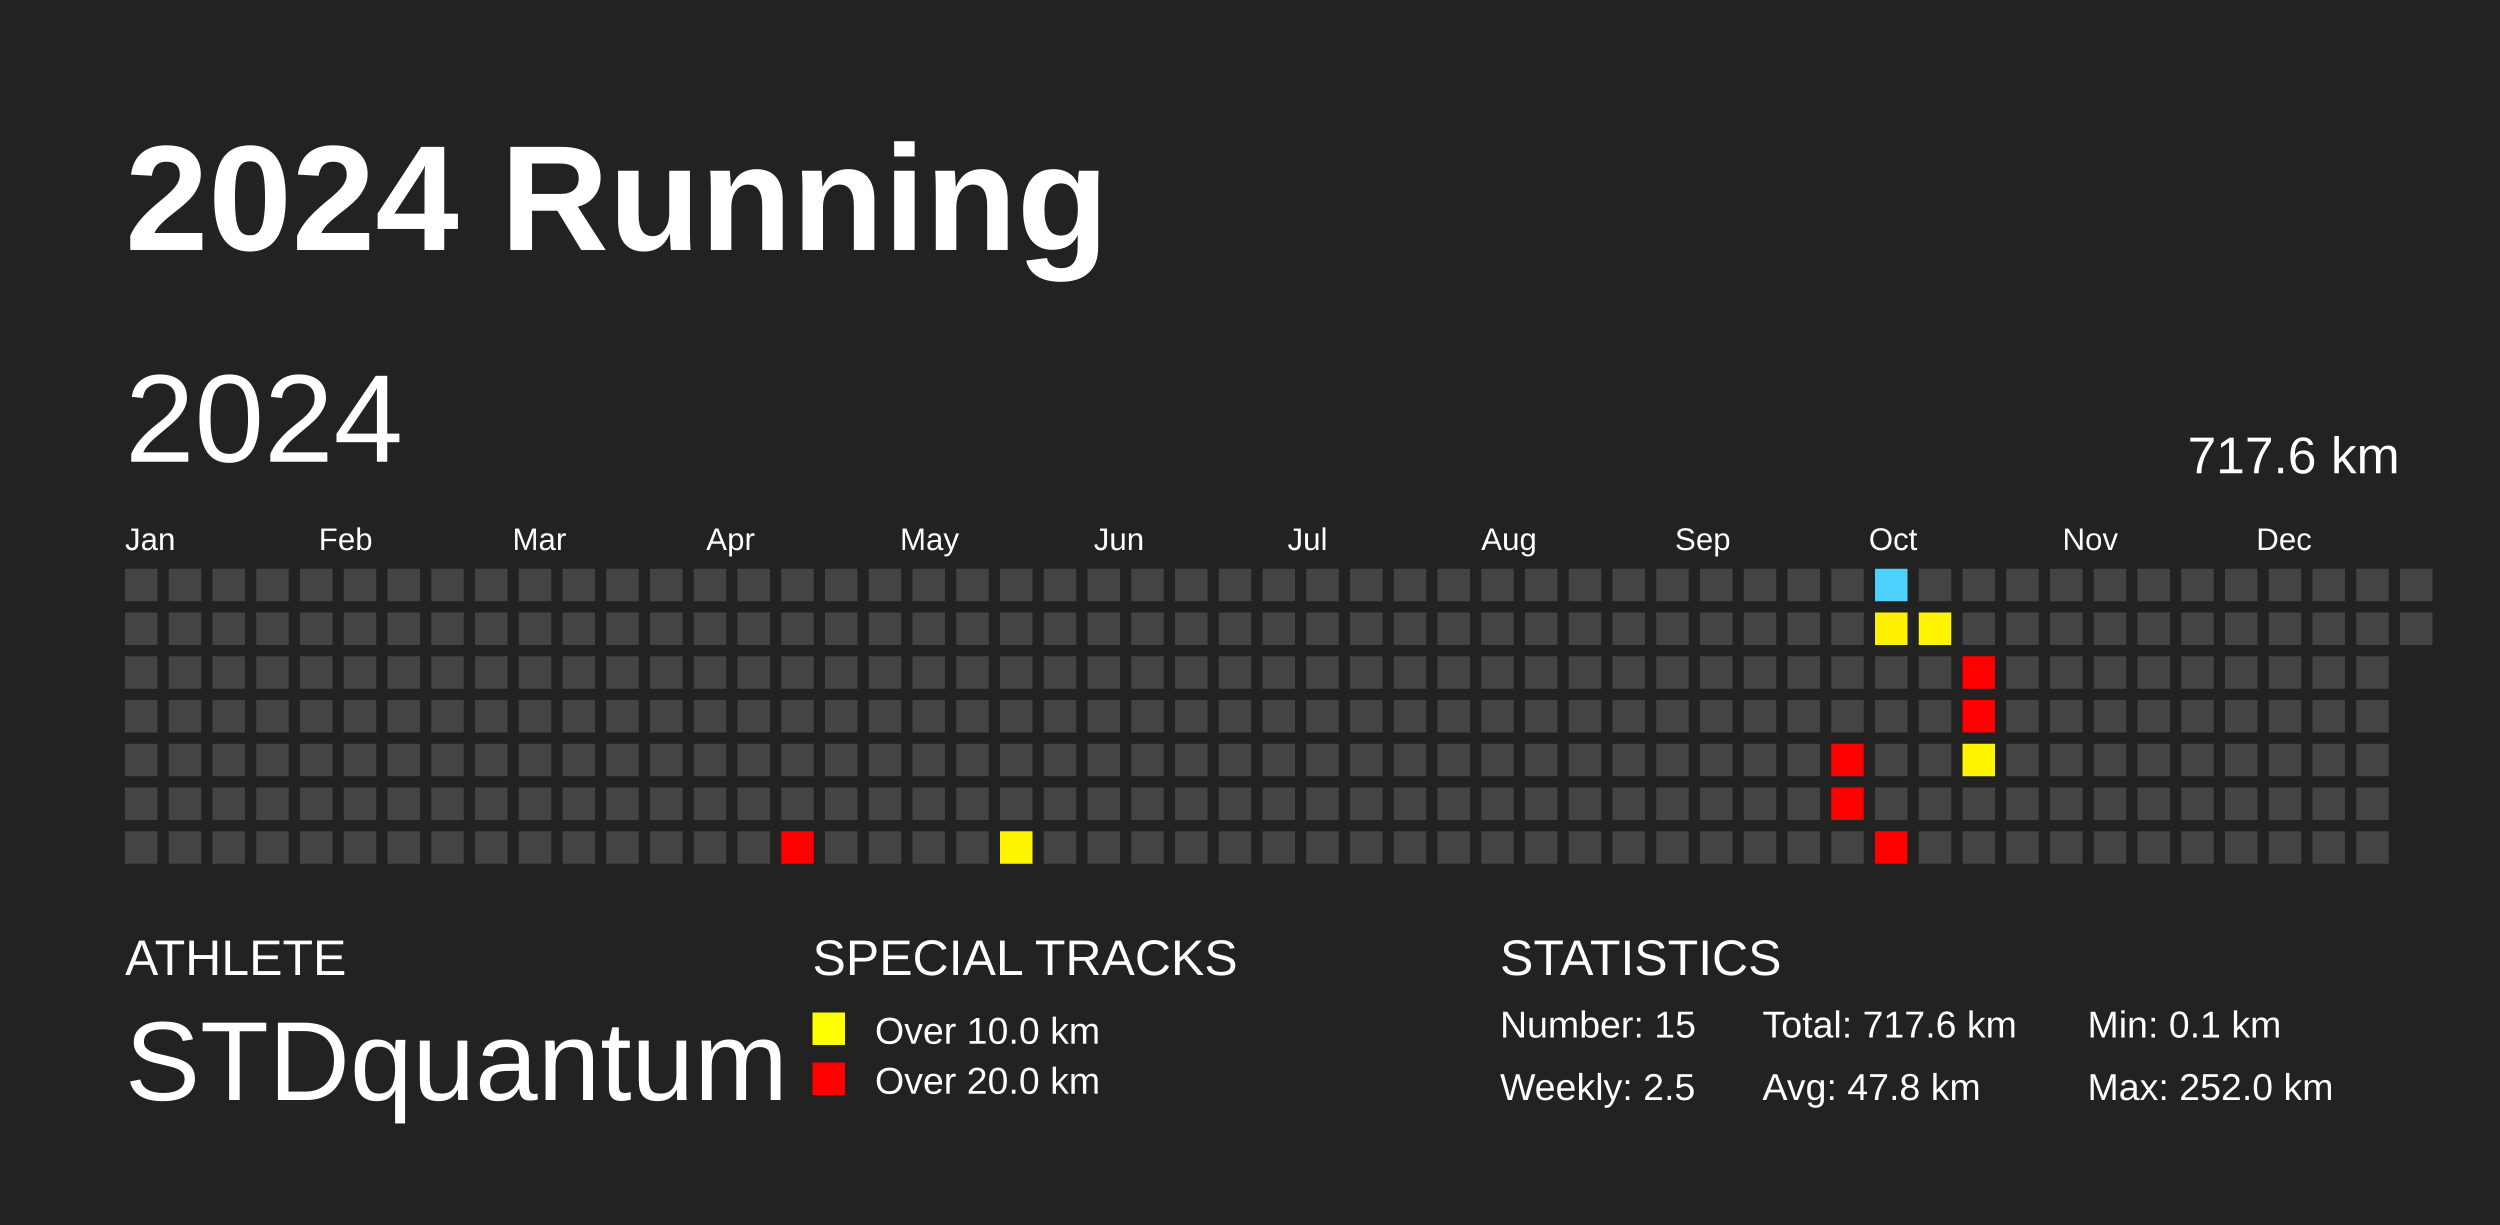
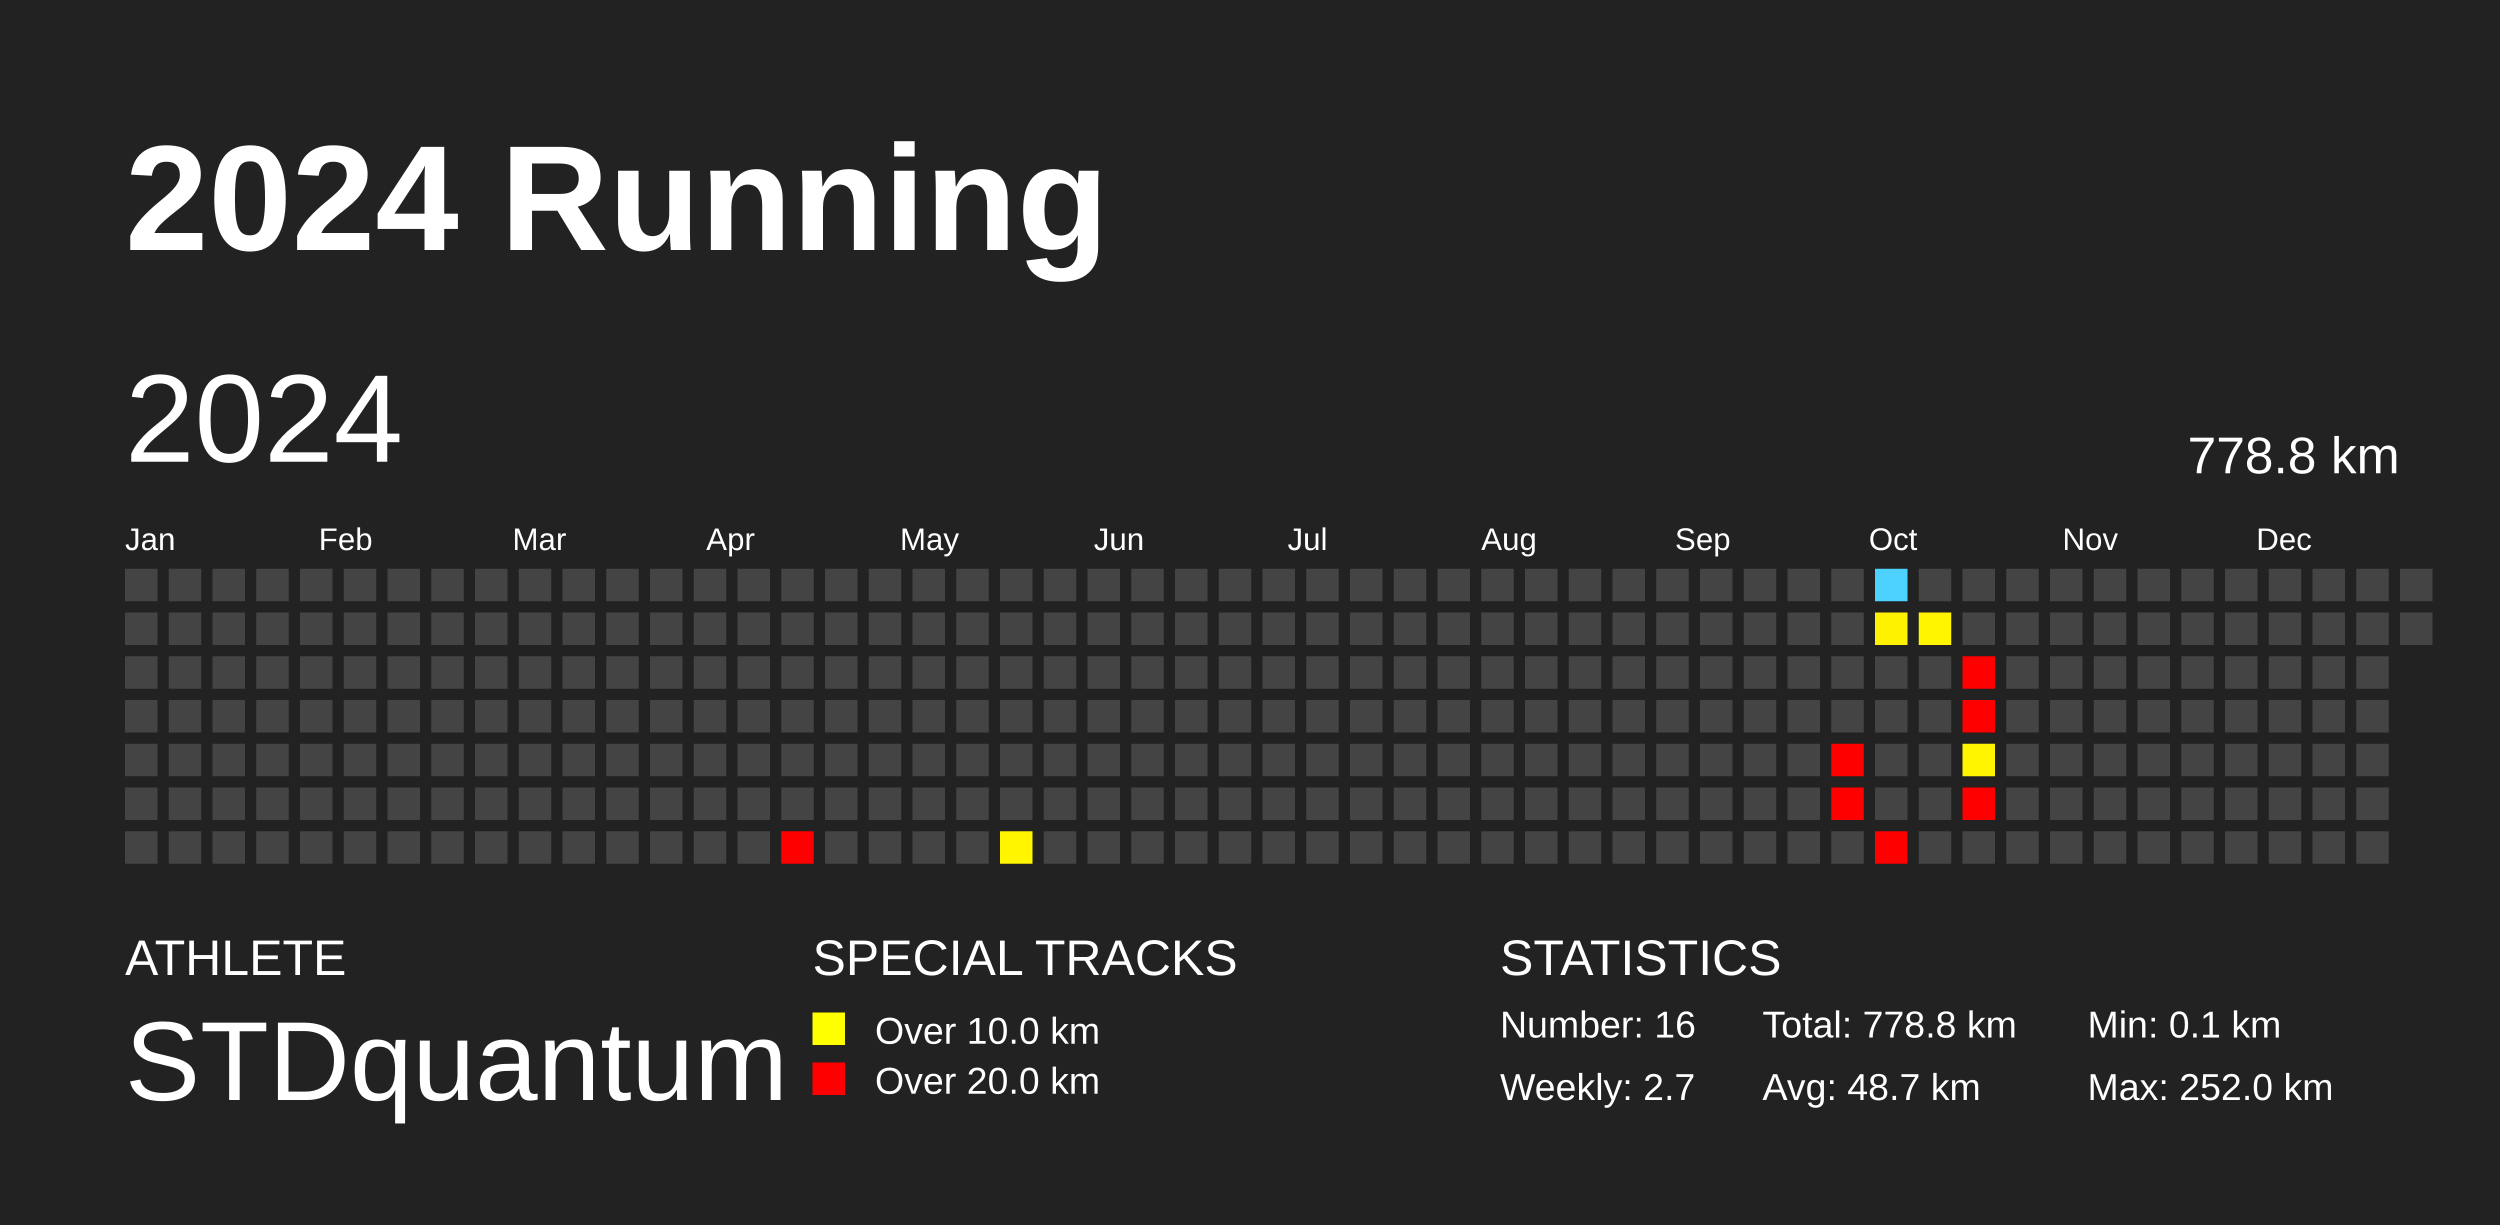
<svg xmlns="http://www.w3.org/2000/svg" baseProfile="full" height="98mm" version="1.1" viewBox="0,0,200,98" width="200mm">
  <defs />
  <rect fill="#222222" height="98" width="200" x="0" y="0" />
  <text fill="#FFFFFF" style="font-size:12px; font-family:Arial; font-weight:bold;" x="10" y="20">2024 Running</text>
  <text fill="#FFFFFF" style="font-size:4px; font-family:Arial" x="10" y="78">ATHLETE</text>
  <text fill="#FFFFFF" style="font-size:9px; font-family:Arial" x="10" y="88">STDquantum</text>
  <text fill="#FFFFFF" style="font-size:4px; font-family:Arial" x="65" y="78">SPECIAL TRACKS</text>
  <rect fill="yellow" height="2.6" width="2.6" x="65" y="81" />
  <text fill="#FFFFFF" style="font-size:3px; font-family:Arial" x="70" y="83.5">Over 10.0 km</text>
  <rect fill="red" height="2.6" width="2.6" x="65" y="85" />
  <text fill="#FFFFFF" style="font-size:3px; font-family:Arial" x="70" y="87.5">Over 20.0 km</text>
  <text fill="#FFFFFF" style="font-size:4px; font-family:Arial" x="120" y="78">STATISTICS</text>
-   <text fill="#FFFFFF" style="font-size:3px; font-family:Arial" x="120" y="83">Number: 15</text>
-   <text fill="#FFFFFF" style="font-size:3px; font-family:Arial" x="120" y="88">Weekly: 2.5</text>
-   <text fill="#FFFFFF" style="font-size:3px; font-family:Arial" x="141" y="83">Total: 717.6 km</text>
-   <text fill="#FFFFFF" style="font-size:3px; font-family:Arial" x="141" y="88">Avg: 47.8 km</text>
+   <text fill="#FFFFFF" style="font-size:3px; font-family:Arial" x="120" y="83">Number: 16</text>
+   <text fill="#FFFFFF" style="font-size:3px; font-family:Arial" x="120" y="88">Weekly: 2.7</text>
+   <text fill="#FFFFFF" style="font-size:3px; font-family:Arial" x="141" y="83">Total: 778.8 km</text>
+   <text fill="#FFFFFF" style="font-size:3px; font-family:Arial" x="141" y="88">Avg: 48.7 km</text>
  <text fill="#FFFFFF" style="font-size:3px; font-family:Arial" x="167" y="83">Min: 0.1 km</text>
  <text fill="#FFFFFF" style="font-size:3px; font-family:Arial" x="167" y="88">Max: 252.0 km</text>
  <text dominant-baseline="hanging" fill="#FFFFFF" style="font-size:10.0px; font-family:Arial;" x="10" y="30">2024</text>
-   <text dominant-baseline="hanging" fill="#FFFFFF" style="font-size:4.125px; font-family:Arial;" x="175" y="35">717.6 km</text>
+   <text dominant-baseline="hanging" fill="#FFFFFF" style="font-size:4.125px; font-family:Arial;" x="175" y="35">778.8 km</text>
  <text fill="#FFFFFF" style="font-size:2.5px; font-family:Arial" x="10.0" y="44">Jan</text>
  <text fill="#FFFFFF" style="font-size:2.5px; font-family:Arial" x="25.5" y="44">Feb</text>
  <text fill="#FFFFFF" style="font-size:2.5px; font-family:Arial" x="41.0" y="44">Mar</text>
  <text fill="#FFFFFF" style="font-size:2.5px; font-family:Arial" x="56.5" y="44">Apr</text>
  <text fill="#FFFFFF" style="font-size:2.5px; font-family:Arial" x="72.0" y="44">May</text>
  <text fill="#FFFFFF" style="font-size:2.5px; font-family:Arial" x="87.5" y="44">Jun</text>
  <text fill="#FFFFFF" style="font-size:2.5px; font-family:Arial" x="103.0" y="44">Jul</text>
  <text fill="#FFFFFF" style="font-size:2.5px; font-family:Arial" x="118.5" y="44">Aug</text>
  <text fill="#FFFFFF" style="font-size:2.5px; font-family:Arial" x="134.0" y="44">Sep</text>
  <text fill="#FFFFFF" style="font-size:2.5px; font-family:Arial" x="149.5" y="44">Oct</text>
  <text fill="#FFFFFF" style="font-size:2.5px; font-family:Arial" x="165.0" y="44">Nov</text>
  <text fill="#FFFFFF" style="font-size:2.5px; font-family:Arial" x="180.5" y="44">Dec</text>
  <rect fill="#444444" height="2.6" width="2.6" x="10.0" y="45.5" />
  <rect fill="#444444" height="2.6" width="2.6" x="10.0" y="49.0" />
  <rect fill="#444444" height="2.6" width="2.6" x="10.0" y="52.5" />
  <rect fill="#444444" height="2.6" width="2.6" x="10.0" y="56.0" />
  <rect fill="#444444" height="2.6" width="2.6" x="10.0" y="59.5" />
  <rect fill="#444444" height="2.6" width="2.6" x="10.0" y="63.0" />
  <rect fill="#444444" height="2.6" width="2.6" x="10.0" y="66.5" />
  <rect fill="#444444" height="2.6" width="2.6" x="13.5" y="45.5" />
  <rect fill="#444444" height="2.6" width="2.6" x="13.5" y="49.0" />
  <rect fill="#444444" height="2.6" width="2.6" x="13.5" y="52.5" />
  <rect fill="#444444" height="2.6" width="2.6" x="13.5" y="56.0" />
  <rect fill="#444444" height="2.6" width="2.6" x="13.5" y="59.5" />
  <rect fill="#444444" height="2.6" width="2.6" x="13.5" y="63.0" />
  <rect fill="#444444" height="2.6" width="2.6" x="13.5" y="66.5" />
  <rect fill="#444444" height="2.6" width="2.6" x="17.0" y="45.5" />
  <rect fill="#444444" height="2.6" width="2.6" x="17.0" y="49.0" />
  <rect fill="#444444" height="2.6" width="2.6" x="17.0" y="52.5" />
  <rect fill="#444444" height="2.6" width="2.6" x="17.0" y="56.0" />
  <rect fill="#444444" height="2.6" width="2.6" x="17.0" y="59.5" />
  <rect fill="#444444" height="2.6" width="2.6" x="17.0" y="63.0" />
  <rect fill="#444444" height="2.6" width="2.6" x="17.0" y="66.5" />
  <rect fill="#444444" height="2.6" width="2.6" x="20.5" y="45.5" />
  <rect fill="#444444" height="2.6" width="2.6" x="20.5" y="49.0" />
  <rect fill="#444444" height="2.6" width="2.6" x="20.5" y="52.5" />
  <rect fill="#444444" height="2.6" width="2.6" x="20.5" y="56.0" />
  <rect fill="#444444" height="2.6" width="2.6" x="20.5" y="59.5" />
  <rect fill="#444444" height="2.6" width="2.6" x="20.5" y="63.0" />
  <rect fill="#444444" height="2.6" width="2.6" x="20.5" y="66.5" />
  <rect fill="#444444" height="2.6" width="2.6" x="24.0" y="45.5" />
  <rect fill="#444444" height="2.6" width="2.6" x="24.0" y="49.0" />
  <rect fill="#444444" height="2.6" width="2.6" x="24.0" y="52.5" />
  <rect fill="#444444" height="2.6" width="2.6" x="24.0" y="56.0" />
  <rect fill="#444444" height="2.6" width="2.6" x="24.0" y="59.5" />
  <rect fill="#444444" height="2.6" width="2.6" x="24.0" y="63.0" />
  <rect fill="#444444" height="2.6" width="2.6" x="24.0" y="66.5" />
  <rect fill="#444444" height="2.6" width="2.6" x="27.5" y="45.5" />
  <rect fill="#444444" height="2.6" width="2.6" x="27.5" y="49.0" />
  <rect fill="#444444" height="2.6" width="2.6" x="27.5" y="52.5" />
  <rect fill="#444444" height="2.6" width="2.6" x="27.5" y="56.0" />
  <rect fill="#444444" height="2.6" width="2.6" x="27.5" y="59.5" />
  <rect fill="#444444" height="2.6" width="2.6" x="27.5" y="63.0" />
  <rect fill="#444444" height="2.6" width="2.6" x="27.5" y="66.5" />
  <rect fill="#444444" height="2.6" width="2.6" x="31.0" y="45.5" />
  <rect fill="#444444" height="2.6" width="2.6" x="31.0" y="49.0" />
  <rect fill="#444444" height="2.6" width="2.6" x="31.0" y="52.5" />
  <rect fill="#444444" height="2.6" width="2.6" x="31.0" y="56.0" />
  <rect fill="#444444" height="2.6" width="2.6" x="31.0" y="59.5" />
  <rect fill="#444444" height="2.6" width="2.6" x="31.0" y="63.0" />
  <rect fill="#444444" height="2.6" width="2.6" x="31.0" y="66.5" />
  <rect fill="#444444" height="2.6" width="2.6" x="34.5" y="45.5" />
  <rect fill="#444444" height="2.6" width="2.6" x="34.5" y="49.0" />
  <rect fill="#444444" height="2.6" width="2.6" x="34.5" y="52.5" />
  <rect fill="#444444" height="2.6" width="2.6" x="34.5" y="56.0" />
  <rect fill="#444444" height="2.6" width="2.6" x="34.5" y="59.5" />
  <rect fill="#444444" height="2.6" width="2.6" x="34.5" y="63.0" />
  <rect fill="#444444" height="2.6" width="2.6" x="34.5" y="66.5" />
  <rect fill="#444444" height="2.6" width="2.6" x="38.0" y="45.5" />
  <rect fill="#444444" height="2.6" width="2.6" x="38.0" y="49.0" />
  <rect fill="#444444" height="2.6" width="2.6" x="38.0" y="52.5" />
  <rect fill="#444444" height="2.6" width="2.6" x="38.0" y="56.0" />
  <rect fill="#444444" height="2.6" width="2.6" x="38.0" y="59.5" />
  <rect fill="#444444" height="2.6" width="2.6" x="38.0" y="63.0" />
  <rect fill="#444444" height="2.6" width="2.6" x="38.0" y="66.5" />
  <rect fill="#444444" height="2.6" width="2.6" x="41.5" y="45.5" />
  <rect fill="#444444" height="2.6" width="2.6" x="41.5" y="49.0" />
  <rect fill="#444444" height="2.6" width="2.6" x="41.5" y="52.5" />
  <rect fill="#444444" height="2.6" width="2.6" x="41.5" y="56.0" />
  <rect fill="#444444" height="2.6" width="2.6" x="41.5" y="59.5" />
  <rect fill="#444444" height="2.6" width="2.6" x="41.5" y="63.0" />
  <rect fill="#444444" height="2.6" width="2.6" x="41.5" y="66.5" />
  <rect fill="#444444" height="2.6" width="2.6" x="45.0" y="45.5" />
  <rect fill="#444444" height="2.6" width="2.6" x="45.0" y="49.0" />
  <rect fill="#444444" height="2.6" width="2.6" x="45.0" y="52.5" />
  <rect fill="#444444" height="2.6" width="2.6" x="45.0" y="56.0" />
  <rect fill="#444444" height="2.6" width="2.6" x="45.0" y="59.5" />
  <rect fill="#444444" height="2.6" width="2.6" x="45.0" y="63.0" />
  <rect fill="#444444" height="2.6" width="2.6" x="45.0" y="66.5" />
  <rect fill="#444444" height="2.6" width="2.6" x="48.5" y="45.5" />
  <rect fill="#444444" height="2.6" width="2.6" x="48.5" y="49.0" />
  <rect fill="#444444" height="2.6" width="2.6" x="48.5" y="52.5" />
  <rect fill="#444444" height="2.6" width="2.6" x="48.5" y="56.0" />
  <rect fill="#444444" height="2.6" width="2.6" x="48.5" y="59.5" />
  <rect fill="#444444" height="2.6" width="2.6" x="48.5" y="63.0" />
  <rect fill="#444444" height="2.6" width="2.6" x="48.5" y="66.5" />
  <rect fill="#444444" height="2.6" width="2.6" x="52.0" y="45.5" />
  <rect fill="#444444" height="2.6" width="2.6" x="52.0" y="49.0" />
  <rect fill="#444444" height="2.6" width="2.6" x="52.0" y="52.5" />
  <rect fill="#444444" height="2.6" width="2.6" x="52.0" y="56.0" />
  <rect fill="#444444" height="2.6" width="2.6" x="52.0" y="59.5" />
  <rect fill="#444444" height="2.6" width="2.6" x="52.0" y="63.0" />
  <rect fill="#444444" height="2.6" width="2.6" x="52.0" y="66.5" />
  <rect fill="#444444" height="2.6" width="2.6" x="55.5" y="45.5" />
  <rect fill="#444444" height="2.6" width="2.6" x="55.5" y="49.0" />
  <rect fill="#444444" height="2.6" width="2.6" x="55.5" y="52.5" />
  <rect fill="#444444" height="2.6" width="2.6" x="55.5" y="56.0" />
  <rect fill="#444444" height="2.6" width="2.6" x="55.5" y="59.5" />
  <rect fill="#444444" height="2.6" width="2.6" x="55.5" y="63.0" />
  <rect fill="#444444" height="2.6" width="2.6" x="55.5" y="66.5" />
  <rect fill="#444444" height="2.6" width="2.6" x="59.0" y="45.5" />
  <rect fill="#444444" height="2.6" width="2.6" x="59.0" y="49.0" />
  <rect fill="#444444" height="2.6" width="2.6" x="59.0" y="52.5" />
  <rect fill="#444444" height="2.6" width="2.6" x="59.0" y="56.0" />
  <rect fill="#444444" height="2.6" width="2.6" x="59.0" y="59.5" />
  <rect fill="#444444" height="2.6" width="2.6" x="59.0" y="63.0" />
  <rect fill="#444444" height="2.6" width="2.6" x="59.0" y="66.5" />
  <rect fill="#444444" height="2.6" width="2.6" x="62.5" y="45.5" />
  <rect fill="#444444" height="2.6" width="2.6" x="62.5" y="49.0" />
  <rect fill="#444444" height="2.6" width="2.6" x="62.5" y="52.5" />
  <rect fill="#444444" height="2.6" width="2.6" x="62.5" y="56.0" />
  <rect fill="#444444" height="2.6" width="2.6" x="62.5" y="59.5" />
  <rect fill="#444444" height="2.6" width="2.6" x="62.5" y="63.0" />
  <rect fill="red" height="2.6" width="2.6" x="62.5" y="66.5" />
  <rect fill="#444444" height="2.6" width="2.6" x="66.0" y="45.5" />
  <rect fill="#444444" height="2.6" width="2.6" x="66.0" y="49.0" />
  <rect fill="#444444" height="2.6" width="2.6" x="66.0" y="52.5" />
  <rect fill="#444444" height="2.6" width="2.6" x="66.0" y="56.0" />
  <rect fill="#444444" height="2.6" width="2.6" x="66.0" y="59.5" />
  <rect fill="#444444" height="2.6" width="2.6" x="66.0" y="63.0" />
  <rect fill="#444444" height="2.6" width="2.6" x="66.0" y="66.5" />
  <rect fill="#444444" height="2.6" width="2.6" x="69.5" y="45.5" />
  <rect fill="#444444" height="2.6" width="2.6" x="69.5" y="49.0" />
  <rect fill="#444444" height="2.6" width="2.6" x="69.5" y="52.5" />
  <rect fill="#444444" height="2.6" width="2.6" x="69.5" y="56.0" />
  <rect fill="#444444" height="2.6" width="2.6" x="69.5" y="59.5" />
  <rect fill="#444444" height="2.6" width="2.6" x="69.5" y="63.0" />
  <rect fill="#444444" height="2.6" width="2.6" x="69.5" y="66.5" />
  <rect fill="#444444" height="2.6" width="2.6" x="73.0" y="45.5" />
  <rect fill="#444444" height="2.6" width="2.6" x="73.0" y="49.0" />
  <rect fill="#444444" height="2.6" width="2.6" x="73.0" y="52.5" />
  <rect fill="#444444" height="2.6" width="2.6" x="73.0" y="56.0" />
  <rect fill="#444444" height="2.6" width="2.6" x="73.0" y="59.5" />
  <rect fill="#444444" height="2.6" width="2.6" x="73.0" y="63.0" />
  <rect fill="#444444" height="2.6" width="2.6" x="73.0" y="66.5" />
  <rect fill="#444444" height="2.6" width="2.6" x="76.5" y="45.5" />
  <rect fill="#444444" height="2.6" width="2.6" x="76.5" y="49.0" />
  <rect fill="#444444" height="2.6" width="2.6" x="76.5" y="52.5" />
  <rect fill="#444444" height="2.6" width="2.6" x="76.5" y="56.0" />
  <rect fill="#444444" height="2.6" width="2.6" x="76.5" y="59.5" />
  <rect fill="#444444" height="2.6" width="2.6" x="76.5" y="63.0" />
  <rect fill="#444444" height="2.6" width="2.6" x="76.5" y="66.5" />
  <rect fill="#444444" height="2.6" width="2.6" x="80.0" y="45.5" />
  <rect fill="#444444" height="2.6" width="2.6" x="80.0" y="49.0" />
  <rect fill="#444444" height="2.6" width="2.6" x="80.0" y="52.5" />
  <rect fill="#444444" height="2.6" width="2.6" x="80.0" y="56.0" />
  <rect fill="#444444" height="2.6" width="2.6" x="80.0" y="59.5" />
  <rect fill="#444444" height="2.6" width="2.6" x="80.0" y="63.0" />
  <rect fill="#fff500" height="2.6" width="2.6" x="80.0" y="66.5" />
  <rect fill="#444444" height="2.6" width="2.6" x="83.5" y="45.5" />
  <rect fill="#444444" height="2.6" width="2.6" x="83.5" y="49.0" />
  <rect fill="#444444" height="2.6" width="2.6" x="83.5" y="52.5" />
  <rect fill="#444444" height="2.6" width="2.6" x="83.5" y="56.0" />
  <rect fill="#444444" height="2.6" width="2.6" x="83.5" y="59.5" />
  <rect fill="#444444" height="2.6" width="2.6" x="83.5" y="63.0" />
  <rect fill="#444444" height="2.6" width="2.6" x="83.5" y="66.5" />
  <rect fill="#444444" height="2.6" width="2.6" x="87.0" y="45.5" />
  <rect fill="#444444" height="2.6" width="2.6" x="87.0" y="49.0" />
  <rect fill="#444444" height="2.6" width="2.6" x="87.0" y="52.5" />
  <rect fill="#444444" height="2.6" width="2.6" x="87.0" y="56.0" />
  <rect fill="#444444" height="2.6" width="2.6" x="87.0" y="59.5" />
  <rect fill="#444444" height="2.6" width="2.6" x="87.0" y="63.0" />
  <rect fill="#444444" height="2.6" width="2.6" x="87.0" y="66.5" />
  <rect fill="#444444" height="2.6" width="2.6" x="90.5" y="45.5" />
  <rect fill="#444444" height="2.6" width="2.6" x="90.5" y="49.0" />
  <rect fill="#444444" height="2.6" width="2.6" x="90.5" y="52.5" />
  <rect fill="#444444" height="2.6" width="2.6" x="90.5" y="56.0" />
  <rect fill="#444444" height="2.6" width="2.6" x="90.5" y="59.5" />
  <rect fill="#444444" height="2.6" width="2.6" x="90.5" y="63.0" />
  <rect fill="#444444" height="2.6" width="2.6" x="90.5" y="66.5" />
  <rect fill="#444444" height="2.6" width="2.6" x="94.0" y="45.5" />
  <rect fill="#444444" height="2.6" width="2.6" x="94.0" y="49.0" />
  <rect fill="#444444" height="2.6" width="2.6" x="94.0" y="52.5" />
  <rect fill="#444444" height="2.6" width="2.6" x="94.0" y="56.0" />
  <rect fill="#444444" height="2.6" width="2.6" x="94.0" y="59.5" />
  <rect fill="#444444" height="2.6" width="2.6" x="94.0" y="63.0" />
  <rect fill="#444444" height="2.6" width="2.6" x="94.0" y="66.5" />
  <rect fill="#444444" height="2.6" width="2.6" x="97.5" y="45.5" />
  <rect fill="#444444" height="2.6" width="2.6" x="97.5" y="49.0" />
  <rect fill="#444444" height="2.6" width="2.6" x="97.5" y="52.5" />
  <rect fill="#444444" height="2.6" width="2.6" x="97.5" y="56.0" />
  <rect fill="#444444" height="2.6" width="2.6" x="97.5" y="59.5" />
  <rect fill="#444444" height="2.6" width="2.6" x="97.5" y="63.0" />
  <rect fill="#444444" height="2.6" width="2.6" x="97.5" y="66.5" />
  <rect fill="#444444" height="2.6" width="2.6" x="101.0" y="45.5" />
  <rect fill="#444444" height="2.6" width="2.6" x="101.0" y="49.0" />
  <rect fill="#444444" height="2.6" width="2.6" x="101.0" y="52.5" />
  <rect fill="#444444" height="2.6" width="2.6" x="101.0" y="56.0" />
  <rect fill="#444444" height="2.6" width="2.6" x="101.0" y="59.5" />
  <rect fill="#444444" height="2.6" width="2.6" x="101.0" y="63.0" />
  <rect fill="#444444" height="2.6" width="2.6" x="101.0" y="66.5" />
  <rect fill="#444444" height="2.6" width="2.6" x="104.5" y="45.5" />
  <rect fill="#444444" height="2.6" width="2.6" x="104.5" y="49.0" />
  <rect fill="#444444" height="2.6" width="2.6" x="104.5" y="52.5" />
  <rect fill="#444444" height="2.6" width="2.6" x="104.5" y="56.0" />
  <rect fill="#444444" height="2.6" width="2.6" x="104.5" y="59.5" />
  <rect fill="#444444" height="2.6" width="2.6" x="104.5" y="63.0" />
  <rect fill="#444444" height="2.6" width="2.6" x="104.5" y="66.5" />
  <rect fill="#444444" height="2.6" width="2.6" x="108.0" y="45.5" />
  <rect fill="#444444" height="2.6" width="2.6" x="108.0" y="49.0" />
  <rect fill="#444444" height="2.6" width="2.6" x="108.0" y="52.5" />
  <rect fill="#444444" height="2.6" width="2.6" x="108.0" y="56.0" />
  <rect fill="#444444" height="2.6" width="2.6" x="108.0" y="59.5" />
  <rect fill="#444444" height="2.6" width="2.6" x="108.0" y="63.0" />
  <rect fill="#444444" height="2.6" width="2.6" x="108.0" y="66.5" />
  <rect fill="#444444" height="2.6" width="2.6" x="111.5" y="45.5" />
  <rect fill="#444444" height="2.6" width="2.6" x="111.5" y="49.0" />
  <rect fill="#444444" height="2.6" width="2.6" x="111.5" y="52.5" />
  <rect fill="#444444" height="2.6" width="2.6" x="111.5" y="56.0" />
  <rect fill="#444444" height="2.6" width="2.6" x="111.5" y="59.5" />
  <rect fill="#444444" height="2.6" width="2.6" x="111.5" y="63.0" />
  <rect fill="#444444" height="2.6" width="2.6" x="111.5" y="66.5" />
  <rect fill="#444444" height="2.6" width="2.6" x="115.0" y="45.5" />
  <rect fill="#444444" height="2.6" width="2.6" x="115.0" y="49.0" />
  <rect fill="#444444" height="2.6" width="2.6" x="115.0" y="52.5" />
  <rect fill="#444444" height="2.6" width="2.6" x="115.0" y="56.0" />
  <rect fill="#444444" height="2.6" width="2.6" x="115.0" y="59.5" />
  <rect fill="#444444" height="2.6" width="2.6" x="115.0" y="63.0" />
  <rect fill="#444444" height="2.6" width="2.6" x="115.0" y="66.5" />
  <rect fill="#444444" height="2.6" width="2.6" x="118.5" y="45.5" />
  <rect fill="#444444" height="2.6" width="2.6" x="118.5" y="49.0" />
  <rect fill="#444444" height="2.6" width="2.6" x="118.5" y="52.5" />
  <rect fill="#444444" height="2.6" width="2.6" x="118.5" y="56.0" />
  <rect fill="#444444" height="2.6" width="2.6" x="118.5" y="59.5" />
  <rect fill="#444444" height="2.6" width="2.6" x="118.5" y="63.0" />
  <rect fill="#444444" height="2.6" width="2.6" x="118.5" y="66.5" />
  <rect fill="#444444" height="2.6" width="2.6" x="122.0" y="45.5" />
  <rect fill="#444444" height="2.6" width="2.6" x="122.0" y="49.0" />
  <rect fill="#444444" height="2.6" width="2.6" x="122.0" y="52.5" />
  <rect fill="#444444" height="2.6" width="2.6" x="122.0" y="56.0" />
  <rect fill="#444444" height="2.6" width="2.6" x="122.0" y="59.5" />
  <rect fill="#444444" height="2.6" width="2.6" x="122.0" y="63.0" />
  <rect fill="#444444" height="2.6" width="2.6" x="122.0" y="66.5" />
  <rect fill="#444444" height="2.6" width="2.6" x="125.5" y="45.5" />
  <rect fill="#444444" height="2.6" width="2.6" x="125.5" y="49.0" />
  <rect fill="#444444" height="2.6" width="2.6" x="125.5" y="52.5" />
  <rect fill="#444444" height="2.6" width="2.6" x="125.5" y="56.0" />
  <rect fill="#444444" height="2.6" width="2.6" x="125.5" y="59.5" />
  <rect fill="#444444" height="2.6" width="2.6" x="125.5" y="63.0" />
  <rect fill="#444444" height="2.6" width="2.6" x="125.5" y="66.5" />
  <rect fill="#444444" height="2.6" width="2.6" x="129.0" y="45.5" />
  <rect fill="#444444" height="2.6" width="2.6" x="129.0" y="49.0" />
  <rect fill="#444444" height="2.6" width="2.6" x="129.0" y="52.5" />
  <rect fill="#444444" height="2.6" width="2.6" x="129.0" y="56.0" />
  <rect fill="#444444" height="2.6" width="2.6" x="129.0" y="59.5" />
  <rect fill="#444444" height="2.6" width="2.6" x="129.0" y="63.0" />
  <rect fill="#444444" height="2.6" width="2.6" x="129.0" y="66.5" />
  <rect fill="#444444" height="2.6" width="2.6" x="132.5" y="45.5" />
  <rect fill="#444444" height="2.6" width="2.6" x="132.5" y="49.0" />
  <rect fill="#444444" height="2.6" width="2.6" x="132.5" y="52.5" />
  <rect fill="#444444" height="2.6" width="2.6" x="132.5" y="56.0" />
  <rect fill="#444444" height="2.6" width="2.6" x="132.5" y="59.5" />
  <rect fill="#444444" height="2.6" width="2.6" x="132.5" y="63.0" />
  <rect fill="#444444" height="2.6" width="2.6" x="132.5" y="66.5" />
  <rect fill="#444444" height="2.6" width="2.6" x="136.0" y="45.5" />
  <rect fill="#444444" height="2.6" width="2.6" x="136.0" y="49.0" />
  <rect fill="#444444" height="2.6" width="2.6" x="136.0" y="52.5" />
  <rect fill="#444444" height="2.6" width="2.6" x="136.0" y="56.0" />
  <rect fill="#444444" height="2.6" width="2.6" x="136.0" y="59.5" />
  <rect fill="#444444" height="2.6" width="2.6" x="136.0" y="63.0" />
  <rect fill="#444444" height="2.6" width="2.6" x="136.0" y="66.5" />
  <rect fill="#444444" height="2.6" width="2.6" x="139.5" y="45.5" />
  <rect fill="#444444" height="2.6" width="2.6" x="139.5" y="49.0" />
  <rect fill="#444444" height="2.6" width="2.6" x="139.5" y="52.5" />
  <rect fill="#444444" height="2.6" width="2.6" x="139.5" y="56.0" />
  <rect fill="#444444" height="2.6" width="2.6" x="139.5" y="59.5" />
  <rect fill="#444444" height="2.6" width="2.6" x="139.5" y="63.0" />
  <rect fill="#444444" height="2.6" width="2.6" x="139.5" y="66.5" />
  <rect fill="#444444" height="2.6" width="2.6" x="143.0" y="45.5" />
  <rect fill="#444444" height="2.6" width="2.6" x="143.0" y="49.0" />
  <rect fill="#444444" height="2.6" width="2.6" x="143.0" y="52.5" />
  <rect fill="#444444" height="2.6" width="2.6" x="143.0" y="56.0" />
  <rect fill="#444444" height="2.6" width="2.6" x="143.0" y="59.5" />
  <rect fill="#444444" height="2.6" width="2.6" x="143.0" y="63.0" />
  <rect fill="#444444" height="2.6" width="2.6" x="143.0" y="66.5" />
  <rect fill="#444444" height="2.6" width="2.6" x="146.5" y="45.5" />
  <rect fill="#444444" height="2.6" width="2.6" x="146.5" y="49.0" />
  <rect fill="#444444" height="2.6" width="2.6" x="146.5" y="52.5" />
  <rect fill="#444444" height="2.6" width="2.6" x="146.5" y="56.0" />
  <rect fill="red" height="2.6" width="2.6" x="146.5" y="59.5" />
  <rect fill="red" height="2.6" width="2.6" x="146.5" y="63.0" />
  <rect fill="#444444" height="2.6" width="2.6" x="146.5" y="66.5" />
  <rect fill="#4dd2ff" height="2.6" width="2.6" x="150.0" y="45.5" />
  <rect fill="#fff200" height="2.6" width="2.6" x="150.0" y="49.0" />
  <rect fill="#444444" height="2.6" width="2.6" x="150.0" y="52.5" />
  <rect fill="#444444" height="2.6" width="2.6" x="150.0" y="56.0" />
  <rect fill="#444444" height="2.6" width="2.6" x="150.0" y="59.5" />
  <rect fill="#444444" height="2.6" width="2.6" x="150.0" y="63.0" />
  <rect fill="red" height="2.6" width="2.6" x="150.0" y="66.5" />
  <rect fill="#444444" height="2.6" width="2.6" x="153.5" y="45.5" />
  <rect fill="#fff500" height="2.6" width="2.6" x="153.5" y="49.0" />
  <rect fill="#444444" height="2.6" width="2.6" x="153.5" y="52.5" />
  <rect fill="#444444" height="2.6" width="2.6" x="153.5" y="56.0" />
  <rect fill="#444444" height="2.6" width="2.6" x="153.5" y="59.5" />
  <rect fill="#444444" height="2.6" width="2.6" x="153.5" y="63.0" />
  <rect fill="#444444" height="2.6" width="2.6" x="153.5" y="66.5" />
  <rect fill="#444444" height="2.6" width="2.6" x="157.0" y="45.5" />
  <rect fill="#444444" height="2.6" width="2.6" x="157.0" y="49.0" />
  <rect fill="red" height="2.6" width="2.6" x="157.0" y="52.5" />
  <rect fill="red" height="2.6" width="2.6" x="157.0" y="56.0" />
  <rect fill="#fff500" height="2.6" width="2.6" x="157.0" y="59.5" />
-   <rect fill="#444444" height="2.6" width="2.6" x="157.0" y="63.0" />
+   <rect fill="red" height="2.6" width="2.6" x="157.0" y="63.0" />
  <rect fill="#444444" height="2.6" width="2.6" x="157.0" y="66.5" />
  <rect fill="#444444" height="2.6" width="2.6" x="160.5" y="45.5" />
  <rect fill="#444444" height="2.6" width="2.6" x="160.5" y="49.0" />
  <rect fill="#444444" height="2.6" width="2.6" x="160.5" y="52.5" />
  <rect fill="#444444" height="2.6" width="2.6" x="160.5" y="56.0" />
  <rect fill="#444444" height="2.6" width="2.6" x="160.5" y="59.5" />
  <rect fill="#444444" height="2.6" width="2.6" x="160.5" y="63.0" />
  <rect fill="#444444" height="2.6" width="2.6" x="160.5" y="66.5" />
  <rect fill="#444444" height="2.6" width="2.6" x="164.0" y="45.5" />
  <rect fill="#444444" height="2.6" width="2.6" x="164.0" y="49.0" />
  <rect fill="#444444" height="2.6" width="2.6" x="164.0" y="52.5" />
  <rect fill="#444444" height="2.6" width="2.6" x="164.0" y="56.0" />
  <rect fill="#444444" height="2.6" width="2.6" x="164.0" y="59.5" />
  <rect fill="#444444" height="2.6" width="2.6" x="164.0" y="63.0" />
  <rect fill="#444444" height="2.6" width="2.6" x="164.0" y="66.5" />
  <rect fill="#444444" height="2.6" width="2.6" x="167.5" y="45.5" />
  <rect fill="#444444" height="2.6" width="2.6" x="167.5" y="49.0" />
  <rect fill="#444444" height="2.6" width="2.6" x="167.5" y="52.5" />
  <rect fill="#444444" height="2.6" width="2.6" x="167.5" y="56.0" />
  <rect fill="#444444" height="2.6" width="2.6" x="167.5" y="59.5" />
  <rect fill="#444444" height="2.6" width="2.6" x="167.5" y="63.0" />
  <rect fill="#444444" height="2.6" width="2.6" x="167.5" y="66.5" />
  <rect fill="#444444" height="2.6" width="2.6" x="171.0" y="45.5" />
  <rect fill="#444444" height="2.6" width="2.6" x="171.0" y="49.0" />
  <rect fill="#444444" height="2.6" width="2.6" x="171.0" y="52.5" />
  <rect fill="#444444" height="2.6" width="2.6" x="171.0" y="56.0" />
  <rect fill="#444444" height="2.6" width="2.6" x="171.0" y="59.5" />
  <rect fill="#444444" height="2.6" width="2.6" x="171.0" y="63.0" />
  <rect fill="#444444" height="2.6" width="2.6" x="171.0" y="66.5" />
  <rect fill="#444444" height="2.6" width="2.6" x="174.5" y="45.5" />
  <rect fill="#444444" height="2.6" width="2.6" x="174.5" y="49.0" />
  <rect fill="#444444" height="2.6" width="2.6" x="174.5" y="52.5" />
  <rect fill="#444444" height="2.6" width="2.6" x="174.5" y="56.0" />
  <rect fill="#444444" height="2.6" width="2.6" x="174.5" y="59.5" />
  <rect fill="#444444" height="2.6" width="2.6" x="174.5" y="63.0" />
  <rect fill="#444444" height="2.6" width="2.6" x="174.5" y="66.5" />
  <rect fill="#444444" height="2.6" width="2.6" x="178.0" y="45.5" />
  <rect fill="#444444" height="2.6" width="2.6" x="178.0" y="49.0" />
  <rect fill="#444444" height="2.6" width="2.6" x="178.0" y="52.5" />
  <rect fill="#444444" height="2.6" width="2.6" x="178.0" y="56.0" />
  <rect fill="#444444" height="2.6" width="2.6" x="178.0" y="59.5" />
  <rect fill="#444444" height="2.6" width="2.6" x="178.0" y="63.0" />
  <rect fill="#444444" height="2.6" width="2.6" x="178.0" y="66.5" />
  <rect fill="#444444" height="2.6" width="2.6" x="181.5" y="45.5" />
  <rect fill="#444444" height="2.6" width="2.6" x="181.5" y="49.0" />
  <rect fill="#444444" height="2.6" width="2.6" x="181.5" y="52.5" />
  <rect fill="#444444" height="2.6" width="2.6" x="181.5" y="56.0" />
  <rect fill="#444444" height="2.6" width="2.6" x="181.5" y="59.5" />
  <rect fill="#444444" height="2.6" width="2.6" x="181.5" y="63.0" />
  <rect fill="#444444" height="2.6" width="2.6" x="181.5" y="66.5" />
  <rect fill="#444444" height="2.6" width="2.6" x="185.0" y="45.5" />
  <rect fill="#444444" height="2.6" width="2.6" x="185.0" y="49.0" />
  <rect fill="#444444" height="2.6" width="2.6" x="185.0" y="52.5" />
  <rect fill="#444444" height="2.6" width="2.6" x="185.0" y="56.0" />
  <rect fill="#444444" height="2.6" width="2.6" x="185.0" y="59.5" />
  <rect fill="#444444" height="2.6" width="2.6" x="185.0" y="63.0" />
  <rect fill="#444444" height="2.6" width="2.6" x="185.0" y="66.5" />
  <rect fill="#444444" height="2.6" width="2.6" x="188.5" y="45.5" />
  <rect fill="#444444" height="2.6" width="2.6" x="188.5" y="49.0" />
  <rect fill="#444444" height="2.6" width="2.6" x="188.5" y="52.5" />
  <rect fill="#444444" height="2.6" width="2.6" x="188.5" y="56.0" />
  <rect fill="#444444" height="2.6" width="2.6" x="188.5" y="59.5" />
  <rect fill="#444444" height="2.6" width="2.6" x="188.5" y="63.0" />
  <rect fill="#444444" height="2.6" width="2.6" x="188.5" y="66.5" />
  <rect fill="#444444" height="2.6" width="2.6" x="192.0" y="45.5" />
  <rect fill="#444444" height="2.6" width="2.6" x="192.0" y="49.0" />
</svg>
